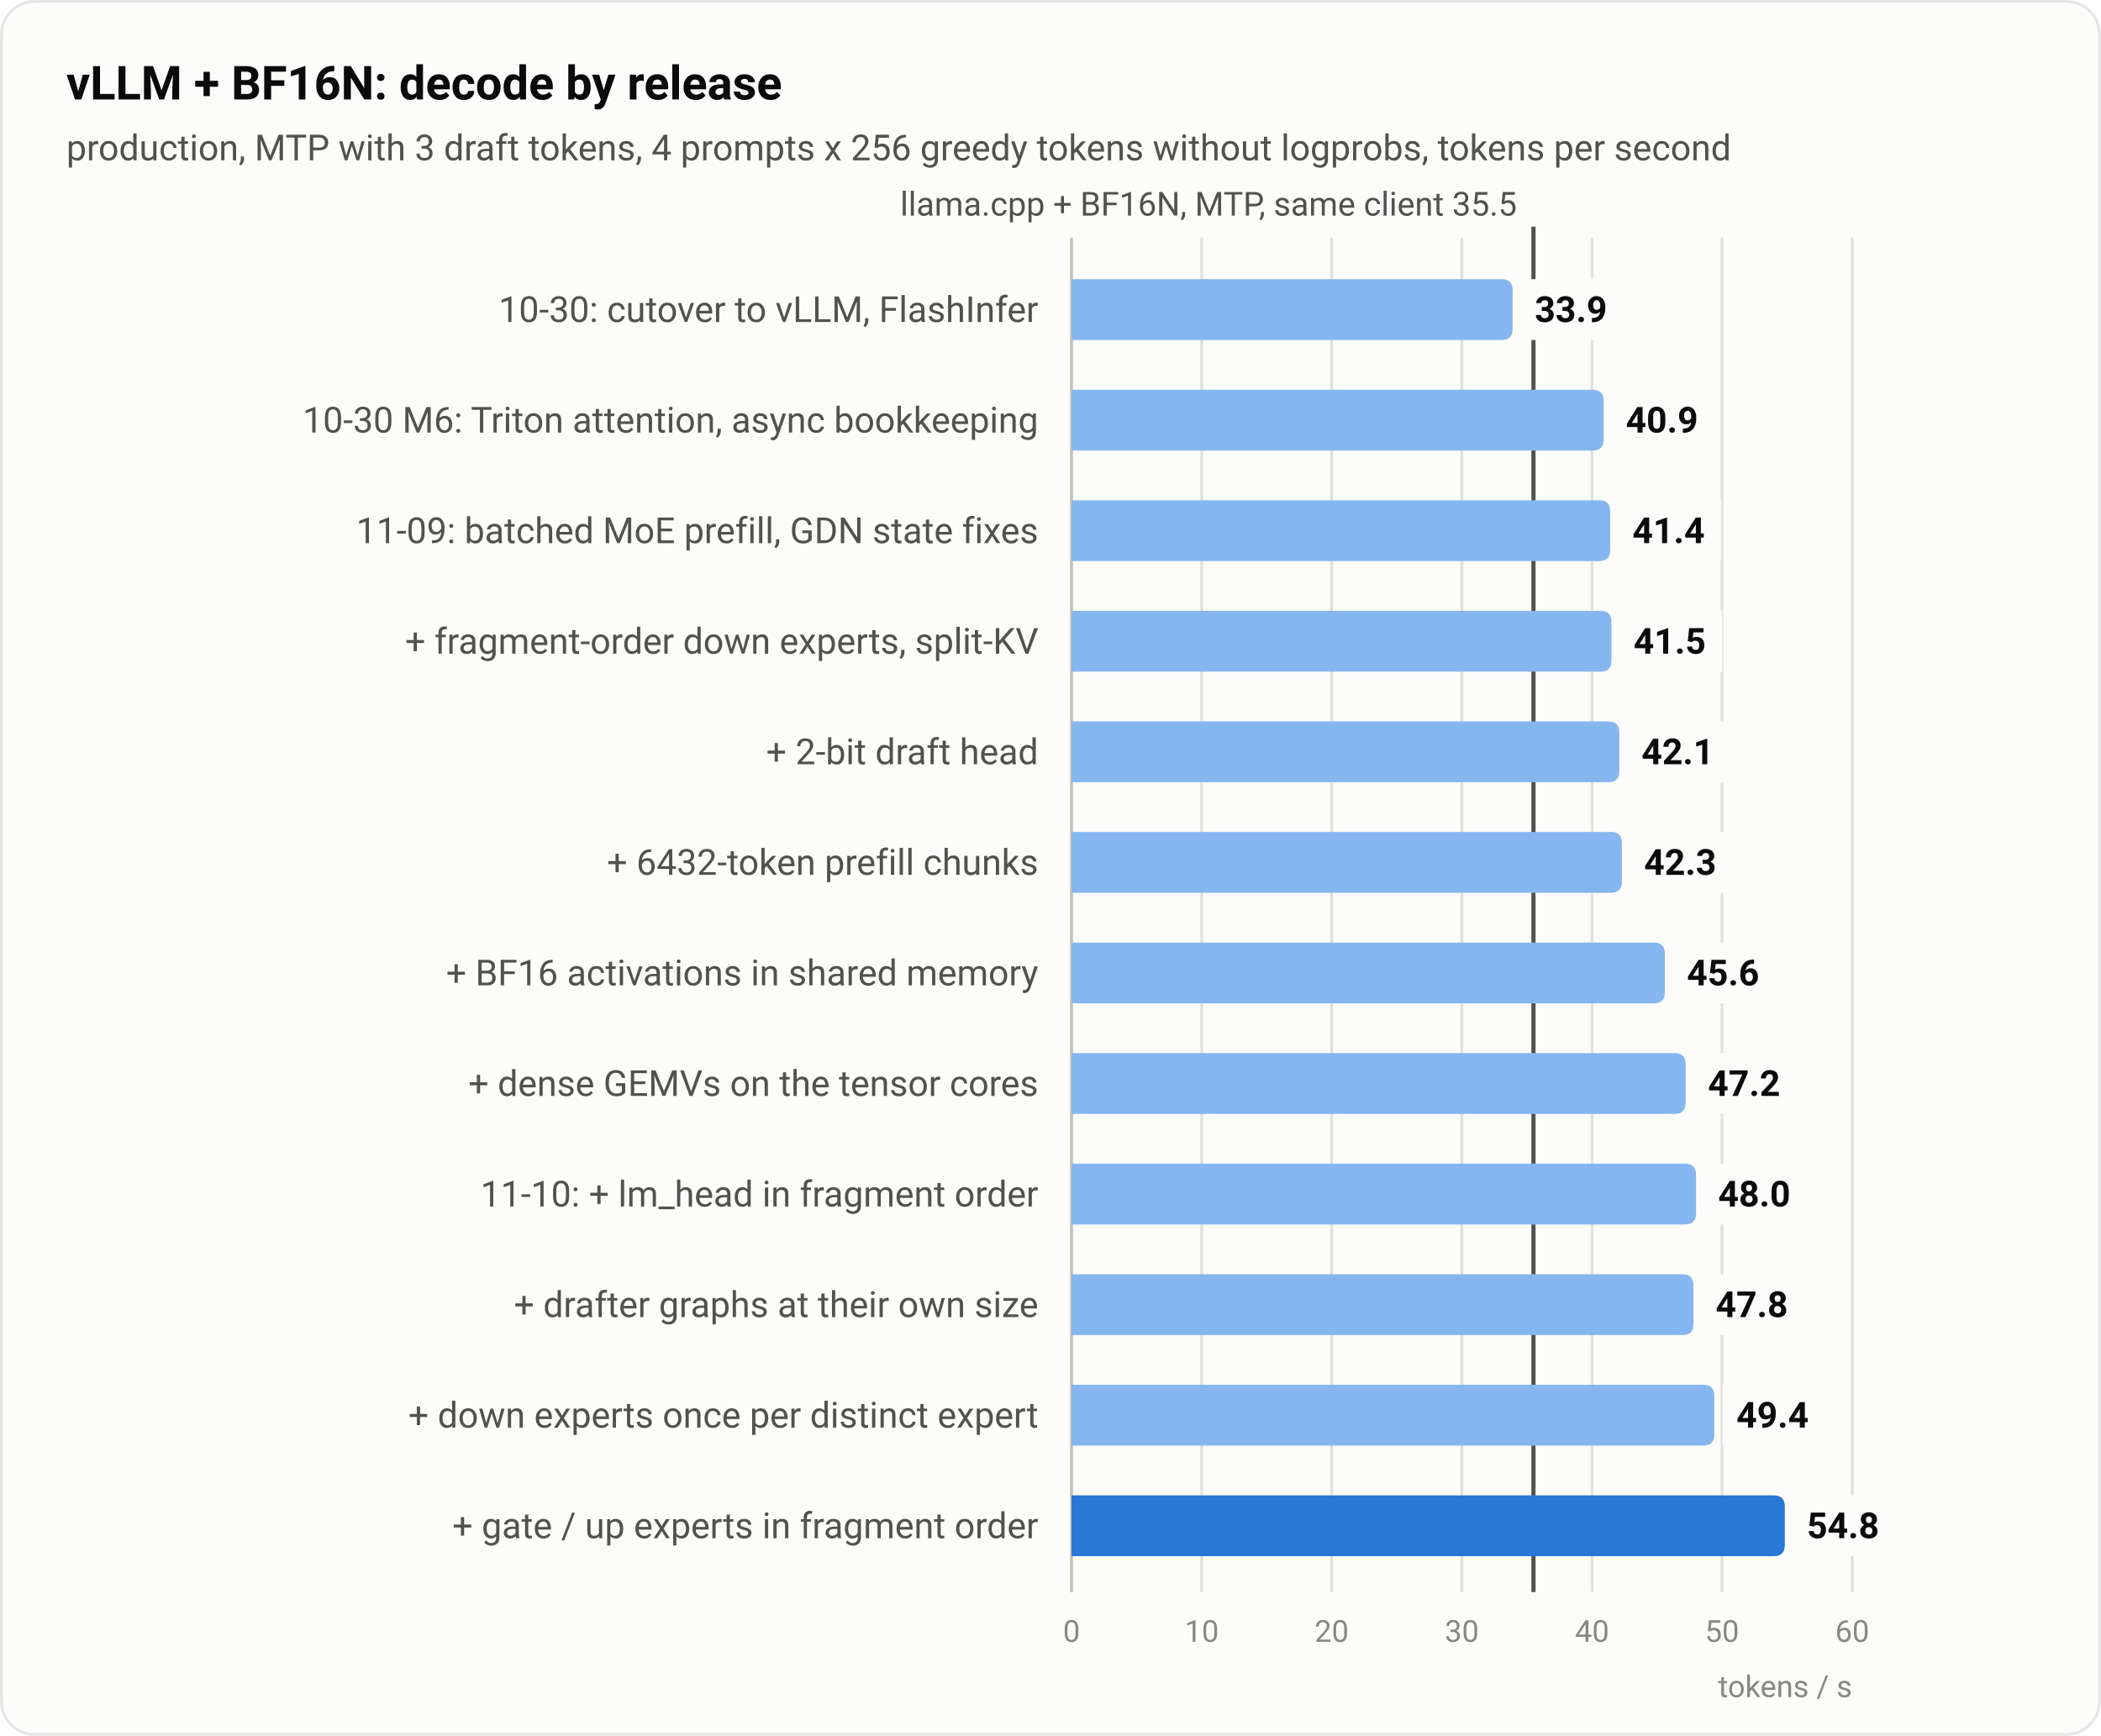
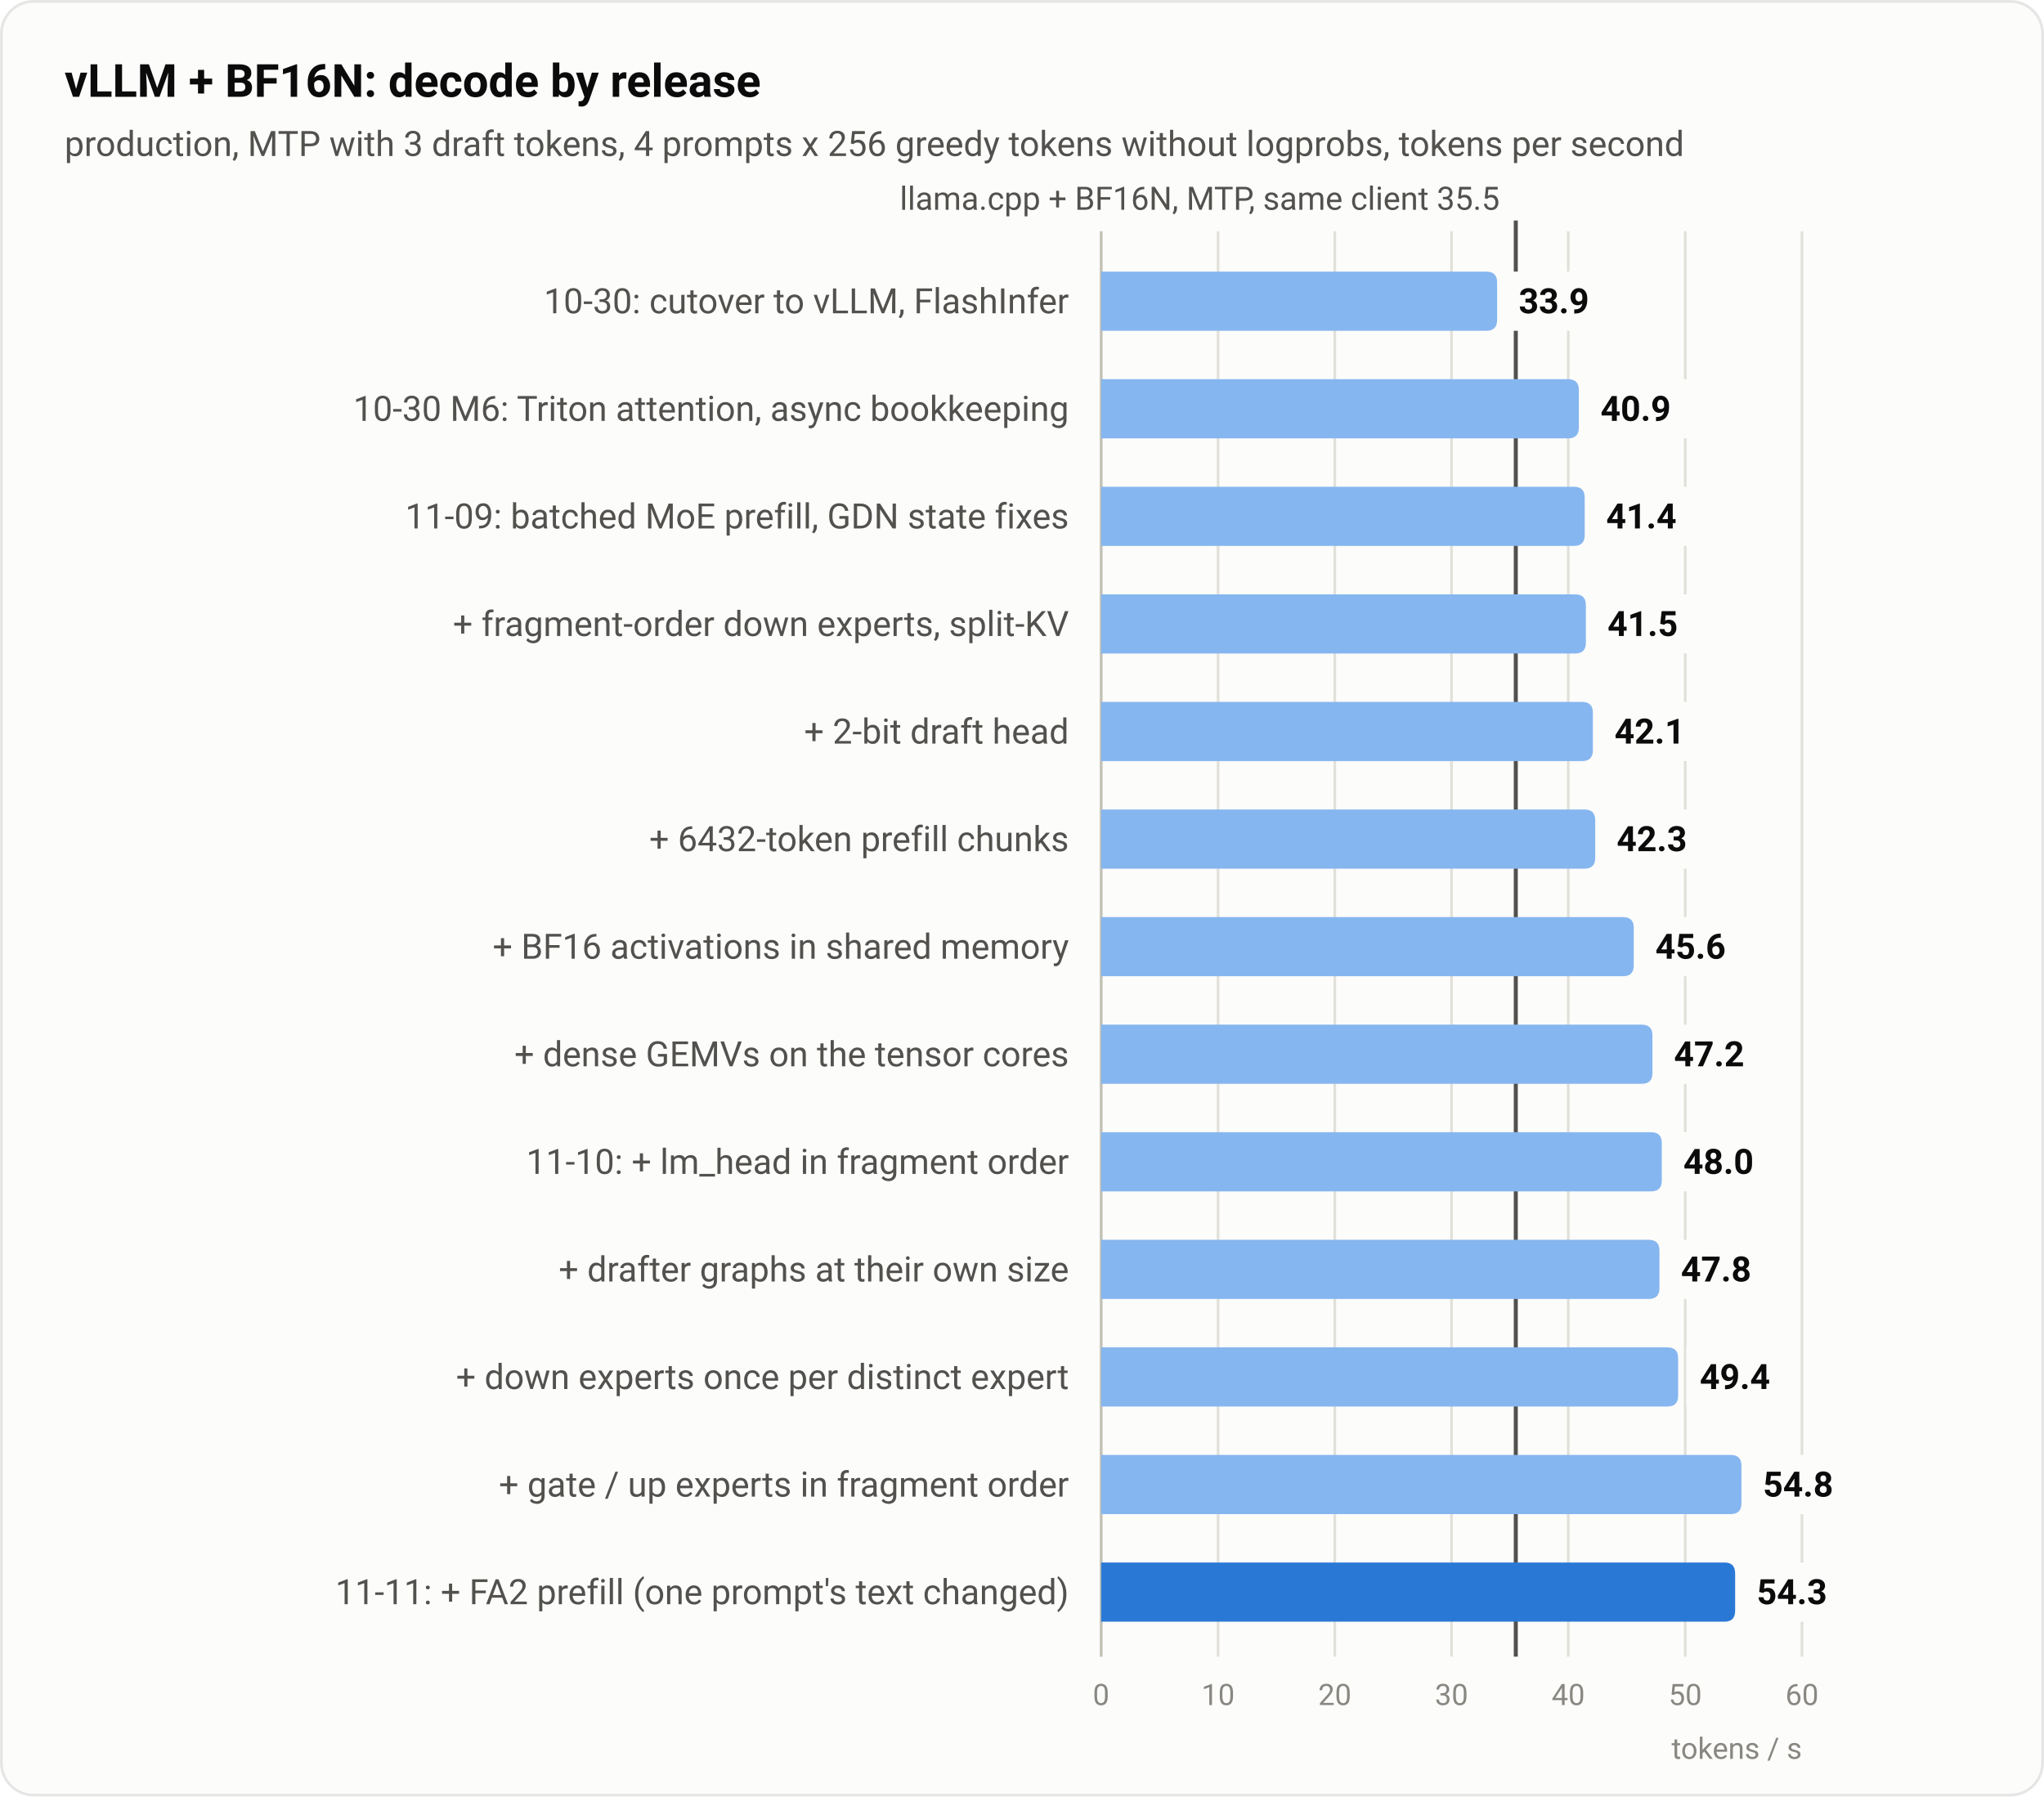
- <svg xmlns="http://www.w3.org/2000/svg" width="760" height="628" viewBox="0 0 760 628" font-family="system-ui, -apple-system, Segoe UI, Roboto, sans-serif" role="img" aria-label="vLLM + BF16N: decode by release">
-   <rect x="0.5" y="0.5" width="759" height="627" rx="12" fill="#fcfcfb" stroke="rgba(11,11,11,0.10)" />
+ <svg xmlns="http://www.w3.org/2000/svg" width="760" height="668" viewBox="0 0 760 668" font-family="system-ui, -apple-system, Segoe UI, Roboto, sans-serif" role="img" aria-label="vLLM + BF16N: decode by release">
+   <rect x="0.5" y="0.5" width="759" height="667" rx="12" fill="#fcfcfb" stroke="rgba(11,11,11,0.10)" />
  <text x="24" y="36" font-size="17" font-weight="600" fill="#0b0b0b">vLLM + BF16N: decode by release</text>
  <text x="24" y="58" font-size="13" fill="#52514e">production, MTP with 3 draft tokens, 4 prompts x 256 greedy tokens without logprobs, tokens per second</text>
-   <line x1="387.6" y1="86" x2="387.6" y2="576" stroke="#e1e0d9" stroke-width="1" />
-   <text x="387.6" y="594" font-size="11" fill="#898781" text-anchor="middle">0</text>
-   <line x1="434.7" y1="86" x2="434.7" y2="576" stroke="#e1e0d9" stroke-width="1" />
-   <text x="434.7" y="594" font-size="11" fill="#898781" text-anchor="middle">10</text>
-   <line x1="481.7" y1="86" x2="481.7" y2="576" stroke="#e1e0d9" stroke-width="1" />
-   <text x="481.7" y="594" font-size="11" fill="#898781" text-anchor="middle">20</text>
-   <line x1="528.8" y1="86" x2="528.8" y2="576" stroke="#e1e0d9" stroke-width="1" />
-   <text x="528.8" y="594" font-size="11" fill="#898781" text-anchor="middle">30</text>
-   <line x1="575.9" y1="86" x2="575.9" y2="576" stroke="#e1e0d9" stroke-width="1" />
-   <text x="575.9" y="594" font-size="11" fill="#898781" text-anchor="middle">40</text>
-   <line x1="622.9" y1="86" x2="622.9" y2="576" stroke="#e1e0d9" stroke-width="1" />
-   <text x="622.9" y="594" font-size="11" fill="#898781" text-anchor="middle">50</text>
-   <line x1="670.0" y1="86" x2="670.0" y2="576" stroke="#e1e0d9" stroke-width="1" />
-   <text x="670.0" y="594" font-size="11" fill="#898781" text-anchor="middle">60</text>
-   <line x1="387.6" y1="86" x2="387.6" y2="576" stroke="#c3c2b7" stroke-width="1" />
-   <text x="670" y="614" font-size="11" fill="#898781" text-anchor="end">tokens / s</text>
-   <line x1="554.7" y1="82" x2="554.7" y2="576" stroke="#52514e" stroke-width="1.5" />
-   <text x="548.7" y="78" font-size="12" fill="#52514e" text-anchor="end">llama.cpp + BF16N, MTP, same client 35.5</text>
+   <line x1="409.4" y1="86" x2="409.4" y2="616" stroke="#e1e0d9" stroke-width="1" />
+   <text x="409.4" y="634" font-size="11" fill="#898781" text-anchor="middle">0</text>
+   <line x1="452.9" y1="86" x2="452.9" y2="616" stroke="#e1e0d9" stroke-width="1" />
+   <text x="452.9" y="634" font-size="11" fill="#898781" text-anchor="middle">10</text>
+   <line x1="496.3" y1="86" x2="496.3" y2="616" stroke="#e1e0d9" stroke-width="1" />
+   <text x="496.3" y="634" font-size="11" fill="#898781" text-anchor="middle">20</text>
+   <line x1="539.7" y1="86" x2="539.7" y2="616" stroke="#e1e0d9" stroke-width="1" />
+   <text x="539.7" y="634" font-size="11" fill="#898781" text-anchor="middle">30</text>
+   <line x1="583.1" y1="86" x2="583.1" y2="616" stroke="#e1e0d9" stroke-width="1" />
+   <text x="583.1" y="634" font-size="11" fill="#898781" text-anchor="middle">40</text>
+   <line x1="626.6" y1="86" x2="626.6" y2="616" stroke="#e1e0d9" stroke-width="1" />
+   <text x="626.6" y="634" font-size="11" fill="#898781" text-anchor="middle">50</text>
+   <line x1="670.0" y1="86" x2="670.0" y2="616" stroke="#e1e0d9" stroke-width="1" />
+   <text x="670.0" y="634" font-size="11" fill="#898781" text-anchor="middle">60</text>
+   <line x1="409.44" y1="86" x2="409.44" y2="616" stroke="#c3c2b7" stroke-width="1" />
+   <text x="670" y="654" font-size="11" fill="#898781" text-anchor="end">tokens / s</text>
+   <line x1="563.6" y1="82" x2="563.6" y2="616" stroke="#52514e" stroke-width="1.5" />
+   <text x="557.6" y="78" font-size="12" fill="#52514e" text-anchor="end">llama.cpp + BF16N, MTP, same client 35.5</text>
  <g fill="#86b6ef">
-     <path d="M387.6,101.0 H543.156 Q547.156,101.0 547.156,105.0 V119.0 Q547.156,123.0 543.156,123.0 H387.6 Z" />
+     <path d="M409.44,101.0 H552.656 Q556.656,101.0 556.656,105.0 V119.0 Q556.656,123.0 552.656,123.0 H409.44 Z" />
  </g>
-   <text x="375.6" y="116.5" font-size="13" fill="#52514e" text-anchor="end">10-30: cutover to vLLM, FlashInfer</text>
-   <rect x="550.2" y="101.0" width="37.1" height="22" fill="#fcfcfb" />
-   <text x="555.2" y="116.5" font-size="13" font-weight="600" fill="#0b0b0b" stroke="#fcfcfb" stroke-width="5" stroke-linejoin="round" paint-order="stroke">33.9</text>
+   <text x="397.44" y="116.5" font-size="13" fill="#52514e" text-anchor="end">10-30: cutover to vLLM, FlashInfer</text>
+   <rect x="559.7" y="101.0" width="37.1" height="22" fill="#fcfcfb" />
+   <text x="564.7" y="116.5" font-size="13" font-weight="600" fill="#0b0b0b" stroke="#fcfcfb" stroke-width="5" stroke-linejoin="round" paint-order="stroke">33.9</text>
  <g fill="#86b6ef">
-     <path d="M387.6,141.0 H576.103 Q580.103,141.0 580.103,145.0 V159.0 Q580.103,163.0 576.103,163.0 H387.6 Z" />
+     <path d="M409.44,141.0 H583.055 Q587.055,141.0 587.055,145.0 V159.0 Q587.055,163.0 583.055,163.0 H409.44 Z" />
  </g>
-   <text x="375.6" y="156.5" font-size="13" fill="#52514e" text-anchor="end">10-30 M6: Triton attention, async bookkeeping</text>
-   <rect x="583.1" y="141.0" width="37.1" height="22" fill="#fcfcfb" />
-   <text x="588.1" y="156.5" font-size="13" font-weight="600" fill="#0b0b0b" stroke="#fcfcfb" stroke-width="5" stroke-linejoin="round" paint-order="stroke">40.9</text>
+   <text x="397.44" y="156.5" font-size="13" fill="#52514e" text-anchor="end">10-30 M6: Triton attention, async bookkeeping</text>
+   <rect x="590.1" y="141.0" width="37.1" height="22" fill="#fcfcfb" />
+   <text x="595.1" y="156.5" font-size="13" font-weight="600" fill="#0b0b0b" stroke="#fcfcfb" stroke-width="5" stroke-linejoin="round" paint-order="stroke">40.9</text>
  <g fill="#86b6ef">
-     <path d="M387.6,181.0 H578.456 Q582.456,181.0 582.456,185.0 V199.0 Q582.456,203.0 578.456,203.0 H387.6 Z" />
+     <path d="M409.44,181.0 H585.226 Q589.226,181.0 589.226,185.0 V199.0 Q589.226,203.0 585.226,203.0 H409.44 Z" />
  </g>
-   <text x="375.6" y="196.5" font-size="13" fill="#52514e" text-anchor="end">11-09: batched MoE prefill, GDN state fixes</text>
-   <rect x="585.5" y="181.0" width="37.1" height="22" fill="#fcfcfb" />
-   <text x="590.5" y="196.5" font-size="13" font-weight="600" fill="#0b0b0b" stroke="#fcfcfb" stroke-width="5" stroke-linejoin="round" paint-order="stroke">41.4</text>
+   <text x="397.44" y="196.5" font-size="13" fill="#52514e" text-anchor="end">11-09: batched MoE prefill, GDN state fixes</text>
+   <rect x="592.2" y="181.0" width="37.1" height="22" fill="#fcfcfb" />
+   <text x="597.2" y="196.5" font-size="13" font-weight="600" fill="#0b0b0b" stroke="#fcfcfb" stroke-width="5" stroke-linejoin="round" paint-order="stroke">41.4</text>
  <g fill="#86b6ef">
-     <path d="M387.6,221.0 H578.927 Q582.927,221.0 582.927,225.0 V239.0 Q582.927,243.0 578.927,243.0 H387.6 Z" />
+     <path d="M409.44,221.0 H585.661 Q589.661,221.0 589.661,225.0 V239.0 Q589.661,243.0 585.661,243.0 H409.44 Z" />
  </g>
-   <text x="375.6" y="236.5" font-size="13" fill="#52514e" text-anchor="end">+ fragment-order down experts, split-KV</text>
-   <rect x="585.9" y="221.0" width="37.1" height="22" fill="#fcfcfb" />
-   <text x="590.9" y="236.5" font-size="13" font-weight="600" fill="#0b0b0b" stroke="#fcfcfb" stroke-width="5" stroke-linejoin="round" paint-order="stroke">41.5</text>
+   <text x="397.44" y="236.5" font-size="13" fill="#52514e" text-anchor="end">+ fragment-order down experts, split-KV</text>
+   <rect x="592.7" y="221.0" width="37.1" height="22" fill="#fcfcfb" />
+   <text x="597.7" y="236.5" font-size="13" font-weight="600" fill="#0b0b0b" stroke="#fcfcfb" stroke-width="5" stroke-linejoin="round" paint-order="stroke">41.5</text>
  <g fill="#86b6ef">
-     <path d="M387.6,261.0 H581.751 Q585.751,261.0 585.751,265.0 V279.0 Q585.751,283.0 581.751,283.0 H387.6 Z" />
+     <path d="M409.44,261.0 H588.266 Q592.266,261.0 592.266,265.0 V279.0 Q592.266,283.0 588.266,283.0 H409.44 Z" />
  </g>
-   <text x="375.6" y="276.5" font-size="13" fill="#52514e" text-anchor="end">+ 2-bit draft head</text>
-   <rect x="588.8" y="261.0" width="37.1" height="22" fill="#fcfcfb" />
-   <text x="593.8" y="276.5" font-size="13" font-weight="600" fill="#0b0b0b" stroke="#fcfcfb" stroke-width="5" stroke-linejoin="round" paint-order="stroke">42.1</text>
+   <text x="397.44" y="276.5" font-size="13" fill="#52514e" text-anchor="end">+ 2-bit draft head</text>
+   <rect x="595.3" y="261.0" width="37.1" height="22" fill="#fcfcfb" />
+   <text x="600.3" y="276.5" font-size="13" font-weight="600" fill="#0b0b0b" stroke="#fcfcfb" stroke-width="5" stroke-linejoin="round" paint-order="stroke">42.1</text>
  <g fill="#86b6ef">
-     <path d="M387.6,301.0 H582.692 Q586.692,301.0 586.692,305.0 V319.0 Q586.692,323.0 582.692,323.0 H387.6 Z" />
+     <path d="M409.44,301.0 H589.135 Q593.135,301.0 593.135,305.0 V319.0 Q593.135,323.0 589.135,323.0 H409.44 Z" />
  </g>
-   <text x="375.6" y="316.5" font-size="13" fill="#52514e" text-anchor="end">+ 6432-token prefill chunks</text>
-   <rect x="589.7" y="301.0" width="37.1" height="22" fill="#fcfcfb" />
-   <text x="594.7" y="316.5" font-size="13" font-weight="600" fill="#0b0b0b" stroke="#fcfcfb" stroke-width="5" stroke-linejoin="round" paint-order="stroke">42.3</text>
+   <text x="397.44" y="316.5" font-size="13" fill="#52514e" text-anchor="end">+ 6432-token prefill chunks</text>
+   <rect x="596.1" y="301.0" width="37.1" height="22" fill="#fcfcfb" />
+   <text x="601.1" y="316.5" font-size="13" font-weight="600" fill="#0b0b0b" stroke="#fcfcfb" stroke-width="5" stroke-linejoin="round" paint-order="stroke">42.3</text>
  <g fill="#86b6ef">
-     <path d="M387.6,341.0 H598.224 Q602.224,341.0 602.224,345.0 V359.0 Q602.224,363.0 598.224,363.0 H387.6 Z" />
+     <path d="M409.44,341.0 H603.466 Q607.466,341.0 607.466,345.0 V359.0 Q607.466,363.0 603.466,363.0 H409.44 Z" />
  </g>
-   <text x="375.6" y="356.5" font-size="13" fill="#52514e" text-anchor="end">+ BF16 activations in shared memory</text>
-   <rect x="605.2" y="341.0" width="37.1" height="22" fill="#fcfcfb" />
-   <text x="610.2" y="356.5" font-size="13" font-weight="600" fill="#0b0b0b" stroke="#fcfcfb" stroke-width="5" stroke-linejoin="round" paint-order="stroke">45.6</text>
+   <text x="397.44" y="356.5" font-size="13" fill="#52514e" text-anchor="end">+ BF16 activations in shared memory</text>
+   <rect x="610.5" y="341.0" width="37.1" height="22" fill="#fcfcfb" />
+   <text x="615.5" y="356.5" font-size="13" font-weight="600" fill="#0b0b0b" stroke="#fcfcfb" stroke-width="5" stroke-linejoin="round" paint-order="stroke">45.6</text>
  <g fill="#86b6ef">
-     <path d="M387.6,381.0 H605.755 Q609.755,381.0 609.755,385.0 V399.0 Q609.755,403.0 605.755,403.0 H387.6 Z" />
+     <path d="M409.44,381.0 H610.414 Q614.414,381.0 614.414,385.0 V399.0 Q614.414,403.0 610.414,403.0 H409.44 Z" />
  </g>
-   <text x="375.6" y="396.5" font-size="13" fill="#52514e" text-anchor="end">+ dense GEMVs on the tensor cores</text>
-   <rect x="612.8" y="381.0" width="37.1" height="22" fill="#fcfcfb" />
-   <text x="617.8" y="396.5" font-size="13" font-weight="600" fill="#0b0b0b" stroke="#fcfcfb" stroke-width="5" stroke-linejoin="round" paint-order="stroke">47.2</text>
+   <text x="397.44" y="396.5" font-size="13" fill="#52514e" text-anchor="end">+ dense GEMVs on the tensor cores</text>
+   <rect x="617.4" y="381.0" width="37.1" height="22" fill="#fcfcfb" />
+   <text x="622.4" y="396.5" font-size="13" font-weight="600" fill="#0b0b0b" stroke="#fcfcfb" stroke-width="5" stroke-linejoin="round" paint-order="stroke">47.2</text>
  <g fill="#86b6ef">
-     <path d="M387.6,421.0 H609.52 Q613.52,421.0 613.52,425.0 V439.0 Q613.52,443.0 609.52,443.0 H387.6 Z" />
+     <path d="M409.44,421.0 H613.888 Q617.888,421.0 617.888,425.0 V439.0 Q617.888,443.0 613.888,443.0 H409.44 Z" />
  </g>
-   <text x="375.6" y="436.5" font-size="13" fill="#52514e" text-anchor="end">11-10: + lm_head in fragment order</text>
-   <rect x="616.5" y="421.0" width="37.1" height="22" fill="#fcfcfb" />
-   <text x="621.5" y="436.5" font-size="13" font-weight="600" fill="#0b0b0b" stroke="#fcfcfb" stroke-width="5" stroke-linejoin="round" paint-order="stroke">48.0</text>
+   <text x="397.44" y="436.5" font-size="13" fill="#52514e" text-anchor="end">11-10: + lm_head in fragment order</text>
+   <rect x="620.9" y="421.0" width="37.1" height="22" fill="#fcfcfb" />
+   <text x="625.9" y="436.5" font-size="13" font-weight="600" fill="#0b0b0b" stroke="#fcfcfb" stroke-width="5" stroke-linejoin="round" paint-order="stroke">48.0</text>
  <g fill="#86b6ef">
-     <path d="M387.6,461.0 H608.579 Q612.579,461.0 612.579,465.0 V479.0 Q612.579,483.0 608.579,483.0 H387.6 Z" />
+     <path d="M409.44,461.0 H613.019 Q617.019,461.0 617.019,465.0 V479.0 Q617.019,483.0 613.019,483.0 H409.44 Z" />
  </g>
-   <text x="375.6" y="476.5" font-size="13" fill="#52514e" text-anchor="end">+ drafter graphs at their own size</text>
-   <rect x="615.6" y="461.0" width="37.1" height="22" fill="#fcfcfb" />
-   <text x="620.6" y="476.5" font-size="13" font-weight="600" fill="#0b0b0b" stroke="#fcfcfb" stroke-width="5" stroke-linejoin="round" paint-order="stroke">47.8</text>
+   <text x="397.44" y="476.5" font-size="13" fill="#52514e" text-anchor="end">+ drafter graphs at their own size</text>
+   <rect x="620.0" y="461.0" width="37.1" height="22" fill="#fcfcfb" />
+   <text x="625.0" y="476.5" font-size="13" font-weight="600" fill="#0b0b0b" stroke="#fcfcfb" stroke-width="5" stroke-linejoin="round" paint-order="stroke">47.8</text>
  <g fill="#86b6ef">
-     <path d="M387.6,501.0 H616.109 Q620.109,501.0 620.109,505.0 V519.0 Q620.109,523.0 616.109,523.0 H387.6 Z" />
+     <path d="M409.44,501.0 H619.968 Q623.968,501.0 623.968,505.0 V519.0 Q623.968,523.0 619.968,523.0 H409.44 Z" />
  </g>
-   <text x="375.6" y="516.5" font-size="13" fill="#52514e" text-anchor="end">+ down experts once per distinct expert</text>
-   <rect x="623.1" y="501.0" width="37.1" height="22" fill="#fcfcfb" />
-   <text x="628.1" y="516.5" font-size="13" font-weight="600" fill="#0b0b0b" stroke="#fcfcfb" stroke-width="5" stroke-linejoin="round" paint-order="stroke">49.4</text>
+   <text x="397.44" y="516.5" font-size="13" fill="#52514e" text-anchor="end">+ down experts once per distinct expert</text>
+   <rect x="627.0" y="501.0" width="37.1" height="22" fill="#fcfcfb" />
+   <text x="632.0" y="516.5" font-size="13" font-weight="600" fill="#0b0b0b" stroke="#fcfcfb" stroke-width="5" stroke-linejoin="round" paint-order="stroke">49.4</text>
+   <g fill="#86b6ef">
+     <path d="M409.44,541.0 H643.505 Q647.505,541.0 647.505,545.0 V559.0 Q647.505,563.0 643.505,563.0 H409.44 Z" />
+   </g>
+   <text x="397.44" y="556.5" font-size="13" fill="#52514e" text-anchor="end">+ gate / up experts in fragment order</text>
+   <rect x="650.5" y="541.0" width="37.1" height="22" fill="#fcfcfb" />
+   <text x="655.5" y="556.5" font-size="13" font-weight="600" fill="#0b0b0b" stroke="#fcfcfb" stroke-width="5" stroke-linejoin="round" paint-order="stroke">54.8</text>
  <g fill="#2a78d6">
-     <path d="M387.6,541.0 H641.619 Q645.619,541.0 645.619,545.0 V559.0 Q645.619,563.0 641.619,563.0 H387.6 Z" />
+     <path d="M409.44,581.0 H641.16 Q645.16,581.0 645.16,585.0 V599.0 Q645.16,603.0 641.16,603.0 H409.44 Z" />
  </g>
-   <text x="375.6" y="556.5" font-size="13" fill="#52514e" text-anchor="end">+ gate / up experts in fragment order</text>
-   <rect x="648.6" y="541.0" width="37.1" height="22" fill="#fcfcfb" />
-   <text x="653.6" y="556.5" font-size="13" font-weight="600" fill="#0b0b0b" stroke="#fcfcfb" stroke-width="5" stroke-linejoin="round" paint-order="stroke">54.8</text>
+   <text x="397.44" y="596.5" font-size="13" fill="#52514e" text-anchor="end">11-11: + FA2 prefill (one prompt's text changed)</text>
+   <rect x="648.2" y="581.0" width="37.1" height="22" fill="#fcfcfb" />
+   <text x="653.2" y="596.5" font-size="13" font-weight="600" fill="#0b0b0b" stroke="#fcfcfb" stroke-width="5" stroke-linejoin="round" paint-order="stroke">54.3</text>
</svg>
